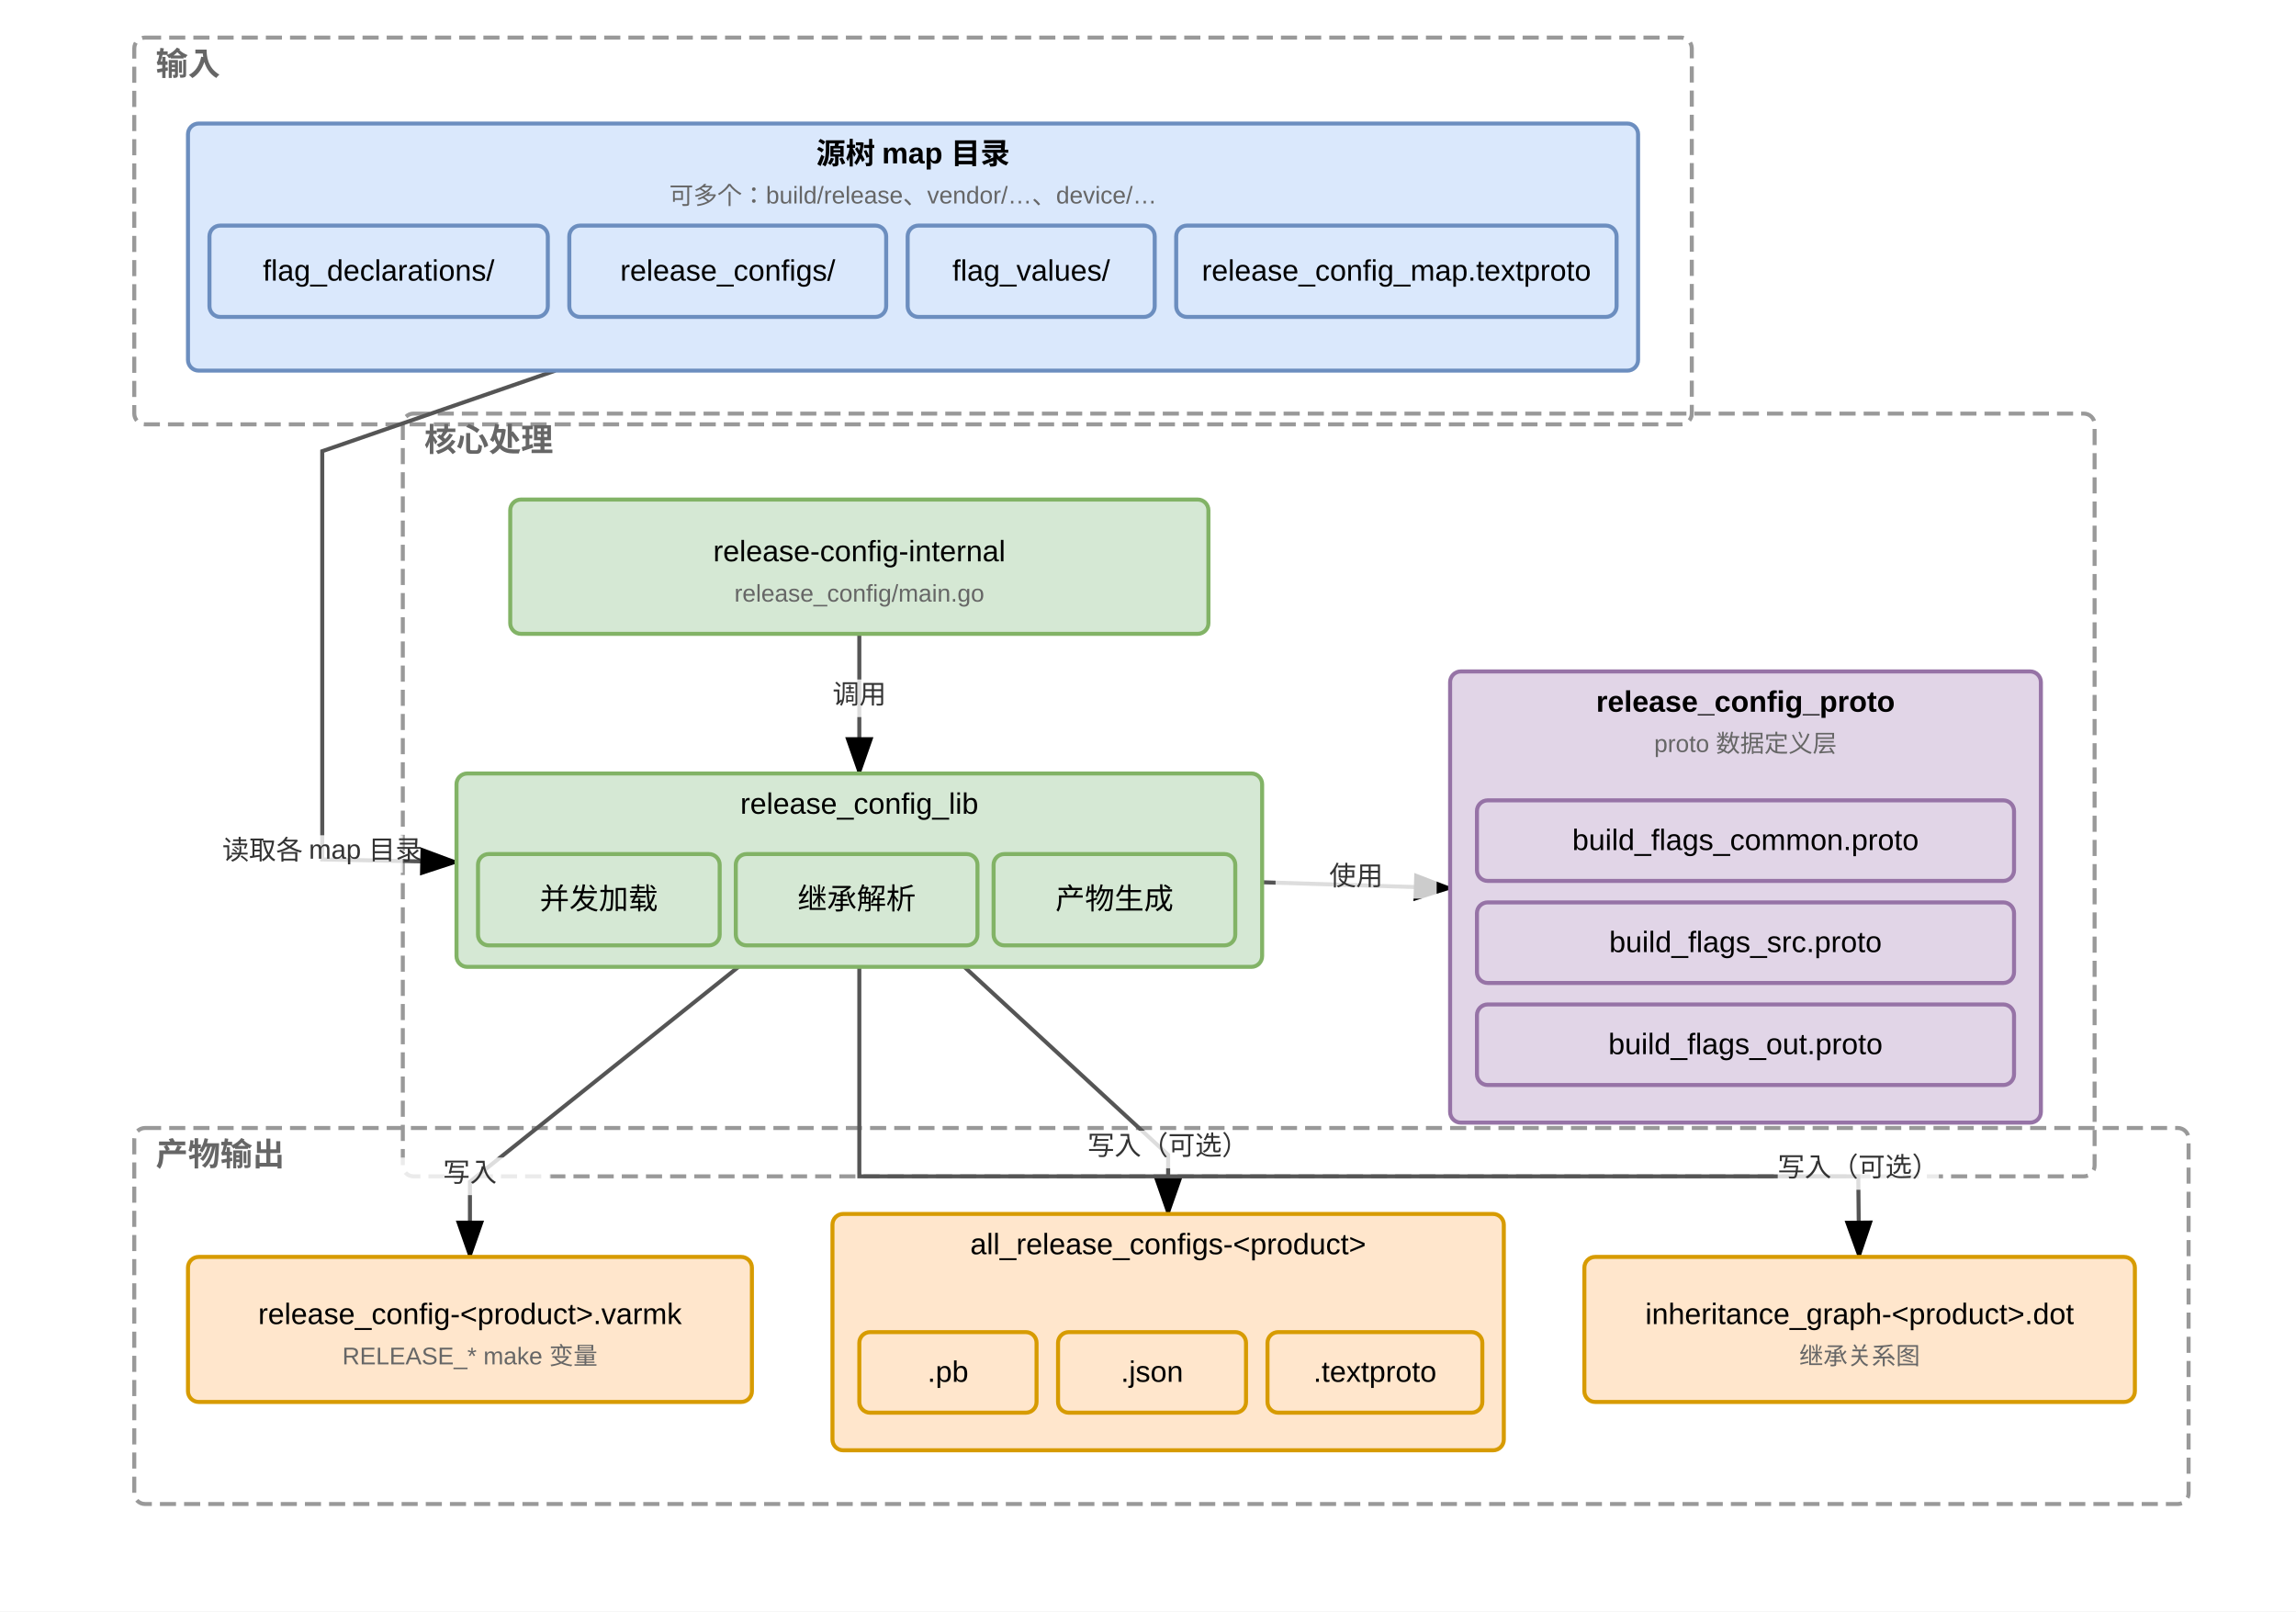
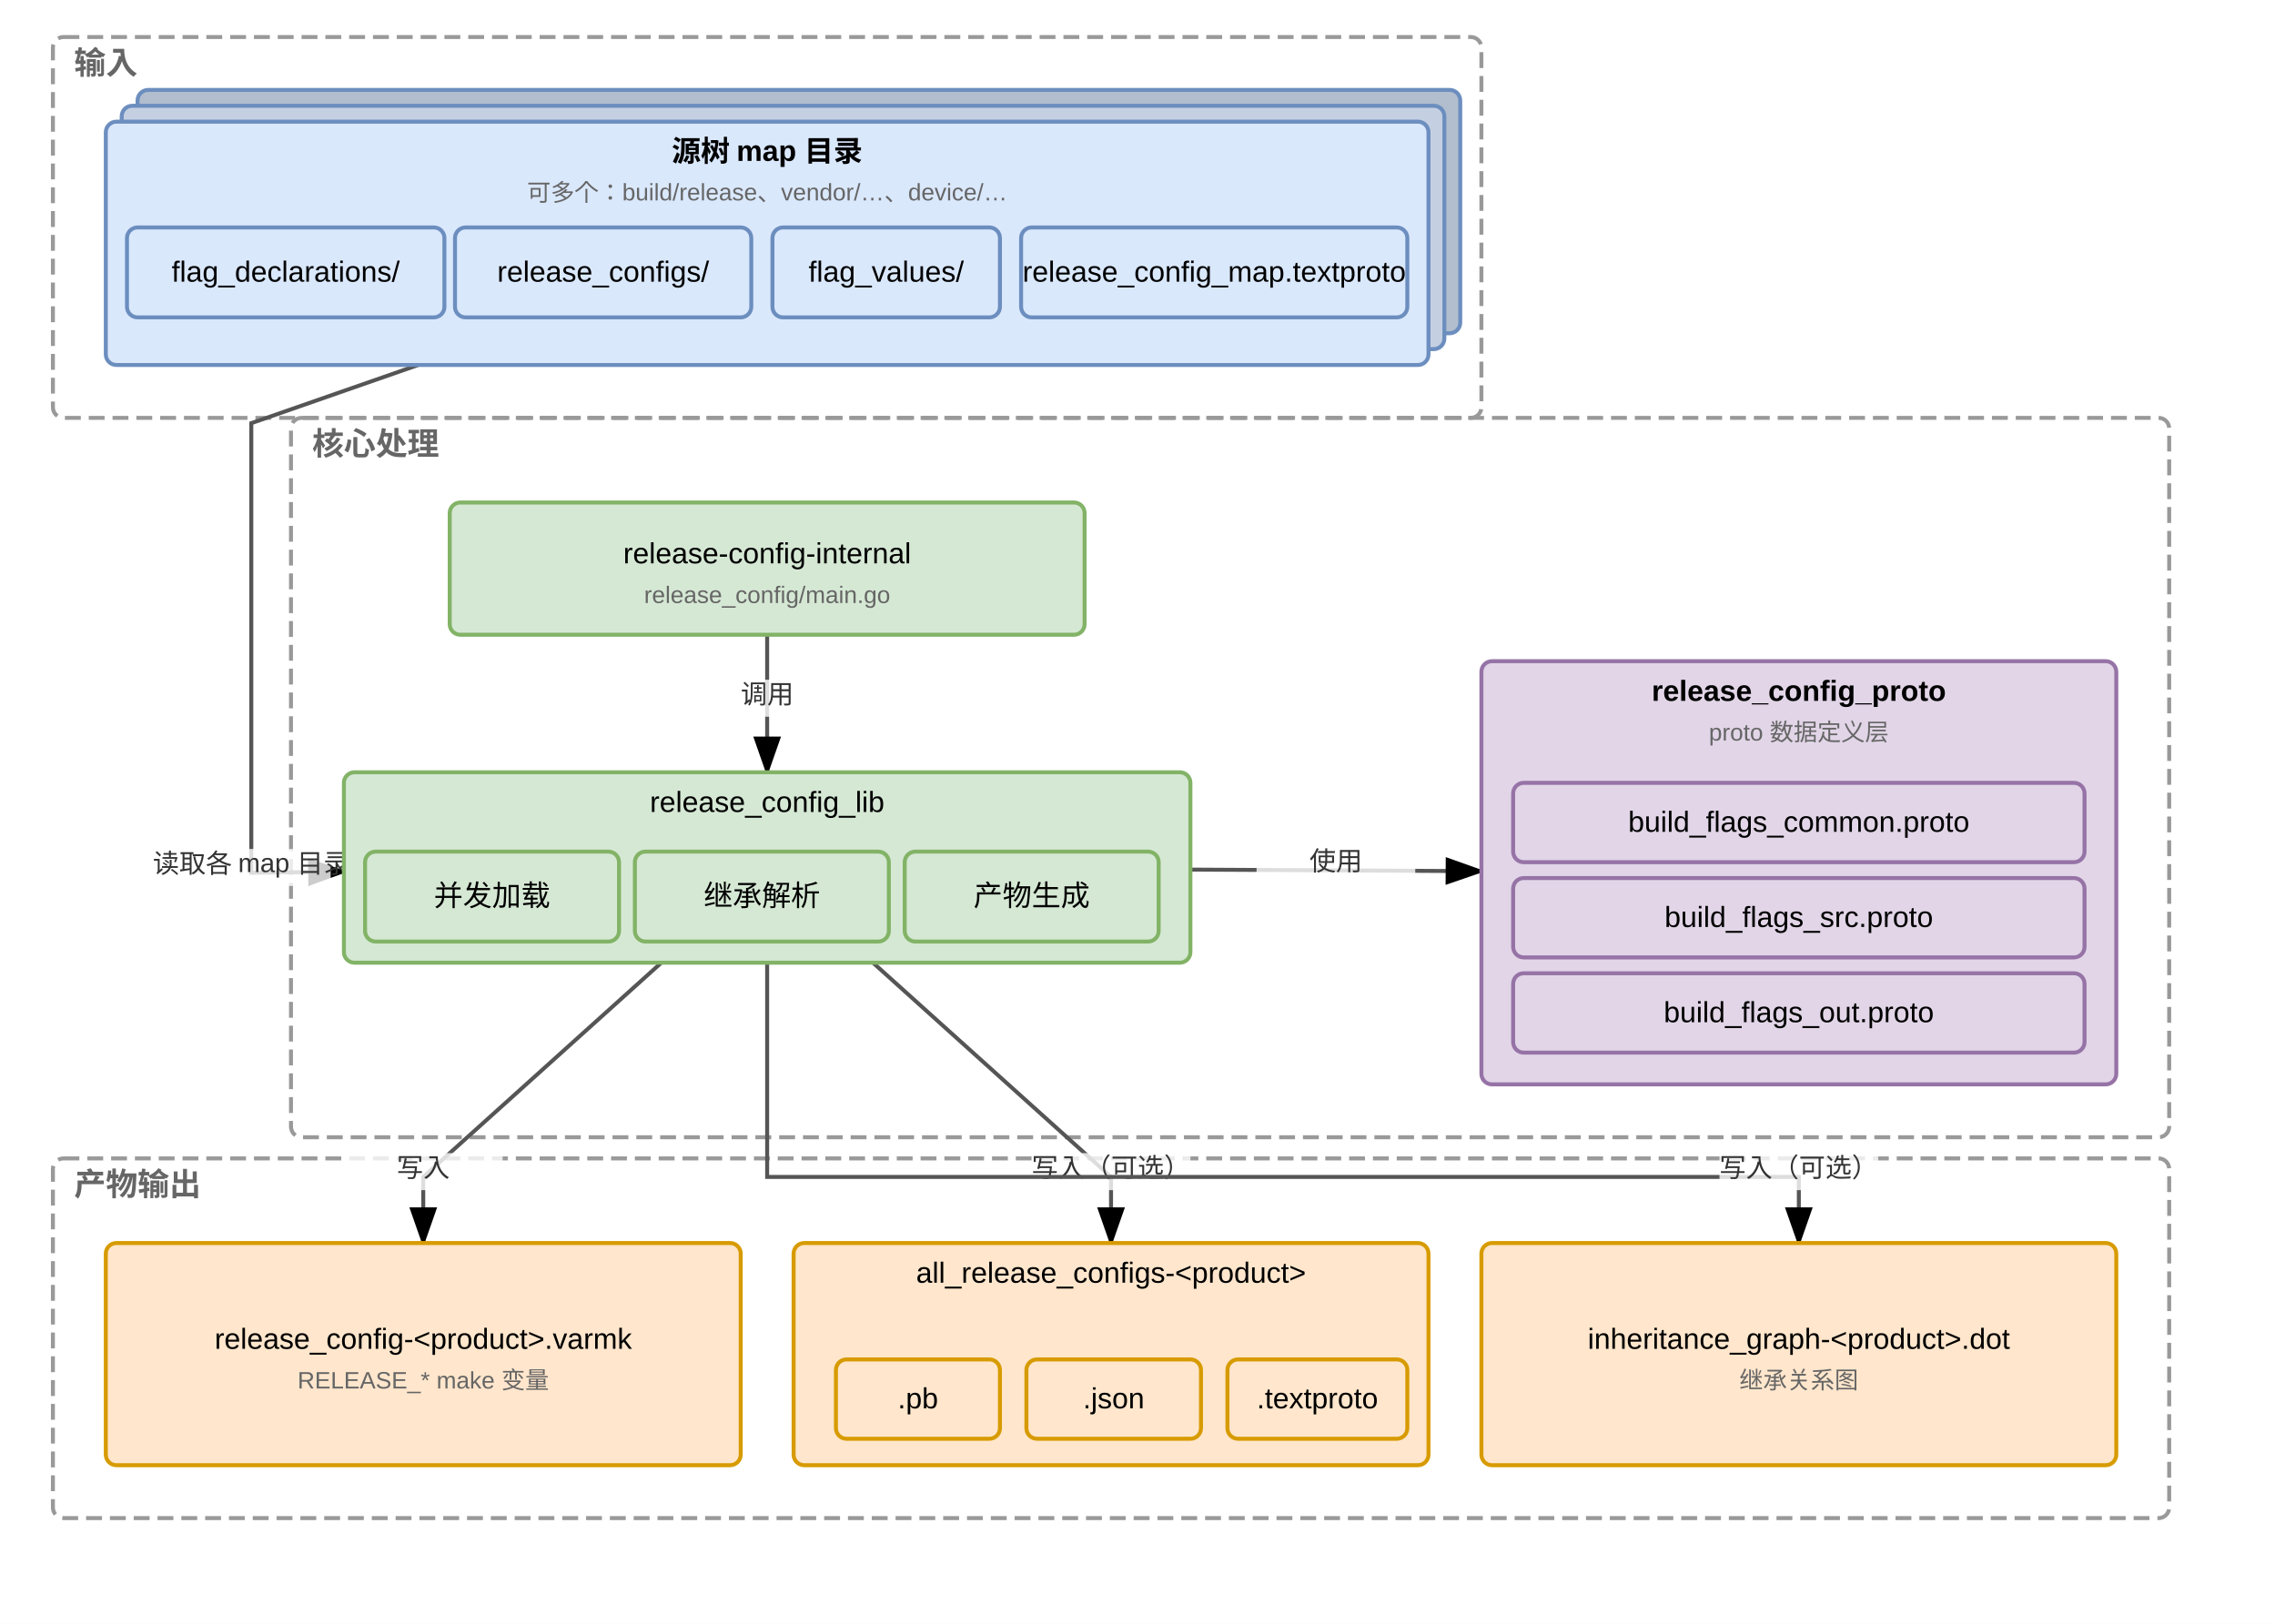
- <svg xmlns="http://www.w3.org/2000/svg" width="855" height="600" viewBox="0 0 855 600" style="background:white;font-family:Arial,Helvetica,sans-serif;">
+ <svg xmlns="http://www.w3.org/2000/svg" width="860" height="614" viewBox="0 0 860 614" style="background:white;font-family:Arial,Helvetica,sans-serif;">
  <defs>
    <marker id="arr-block" markerWidth="10" markerHeight="7" refX="9" refY="3.5" orient="auto">
      <polygon points="0 0,10 3.5,0 7" fill="#000000" />
    </marker>
    <marker id="arr-open" markerWidth="12" markerHeight="8" refX="10" refY="4" orient="auto">
      <polyline points="0 1,10 4,0 7" fill="none" stroke="#000000" stroke-width="1.2" />
    </marker>
    <marker id="arr-open-dash" markerWidth="12" markerHeight="8" refX="10" refY="4" orient="auto">
      <polyline points="0 1,10 4,0 7" fill="none" stroke="#000000" stroke-width="1.2" />
    </marker>
  </defs>
-   <rect width="855" height="600" fill="white" />
-   <rect x="50" y="14" width="580" height="144" fill="none" stroke="#999" stroke-dasharray="6,3" stroke-width="1.5" rx="4" />
-   <text x="58" y="28" font-size="12" font-weight="bold" fill="#666">输入</text>
-   <rect x="150" y="154" width="630" height="284" fill="none" stroke="#999" stroke-dasharray="6,3" stroke-width="1.5" rx="4" />
-   <text x="158" y="168" font-size="12" font-weight="bold" fill="#666">核心处理</text>
-   <rect x="50" y="420" width="765" height="140" fill="none" stroke="#999" stroke-dasharray="6,3" stroke-width="1.5" rx="4" />
-   <text x="58" y="434" font-size="12" font-weight="bold" fill="#666">产物输出</text>
-   <line x1="320.0" y1="236.0" x2="320.0" y2="288.0" stroke="#555" stroke-width="1.5" marker-end="url(#arr-block)" />
-   <rect x="290.0" y="253.0" width="60" height="14" fill="white" opacity="0.8" />
-   <text x="320.0" y="262.0" text-anchor="middle" font-size="10" fill="#333">调用</text>
-   <path d="M206.8,138.0 L120.0,168.0 L120.0,320.0 L170.0,321.0" fill="none" stroke="#555" stroke-width="1.5" marker-end="url(#arr-block)" />
-   <rect x="90.0" y="311.0" width="60" height="14" fill="white" opacity="0.8" />
-   <text x="120.0" y="320.0" text-anchor="middle" font-size="10" fill="#333">读取各 map 目录</text>
-   <line x1="470.0" y1="328.5" x2="540.0" y2="330.7" stroke="#555" stroke-width="1.5" marker-end="url(#arr-block)" />
-   <rect x="475.0" y="320.6" width="60" height="14" fill="white" opacity="0.8" />
-   <text x="505.0" y="329.6" text-anchor="middle" font-size="10" fill="#333">使用</text>
-   <path d="M275.0,360.0 L175.0,440.0 L175.0,468.0" fill="none" stroke="#555" stroke-width="1.5" marker-end="url(#arr-block)" />
-   <rect x="145.0" y="431.0" width="60" height="14" fill="white" opacity="0.8" />
-   <text x="175.0" y="440.0" text-anchor="middle" font-size="10" fill="#333">写入</text>
-   <path d="M359.1,360.0 L435.0,430.0 L435.0,452.0" fill="none" stroke="#555" stroke-width="1.5" marker-end="url(#arr-block)" />
-   <rect x="405.0" y="421.0" width="60" height="14" fill="white" opacity="0.8" />
-   <text x="435.0" y="430.0" text-anchor="middle" font-size="10" fill="#333">写入（可选）</text>
-   <path d="M320.0,360.0 L320.0,438.0 L692.0,438.0 L692.3,468.0" fill="none" stroke="#555" stroke-width="1.5" marker-end="url(#arr-block)" />
-   <rect x="662.0" y="429.0" width="60" height="14" fill="white" opacity="0.8" />
-   <text x="692.0" y="438.0" text-anchor="middle" font-size="10" fill="#333">写入（可选）</text>
-   <rect x="70" y="46" width="540" height="92" fill="#dae8fc" stroke="#6c8ebf" stroke-width="1.5" rx="4" />
-   <text x="340.0" y="61.0" text-anchor="middle" font-family="Arial,Helvetica,sans-serif" font-size="11" font-weight="bold" fill="#000000">源树 map 目录</text>
-   <text x="340.0" y="76.0" text-anchor="middle" font-family="Arial,Helvetica,sans-serif" font-size="9" fill="#666666">可多个：build/release、vendor/…、device/…</text>
-   <rect x="78" y="84" width="126" height="34" fill="#dae8fc" stroke="#6c8ebf" stroke-width="1.5" rx="4" />
-   <text x="141.0" y="104.5" text-anchor="middle" font-family="Arial,Helvetica,sans-serif" font-size="11" font-weight="normal" fill="#000000">flag_declarations/</text>
-   <rect x="212" y="84" width="118" height="34" fill="#dae8fc" stroke="#6c8ebf" stroke-width="1.5" rx="4" />
-   <text x="271.0" y="104.5" text-anchor="middle" font-family="Arial,Helvetica,sans-serif" font-size="11" font-weight="normal" fill="#000000">release_configs/</text>
-   <rect x="338" y="84" width="92" height="34" fill="#dae8fc" stroke="#6c8ebf" stroke-width="1.5" rx="4" />
-   <text x="384.0" y="104.5" text-anchor="middle" font-family="Arial,Helvetica,sans-serif" font-size="11" font-weight="normal" fill="#000000">flag_values/</text>
-   <rect x="438" y="84" width="164" height="34" fill="#dae8fc" stroke="#6c8ebf" stroke-width="1.5" rx="4" />
-   <text x="520.0" y="104.5" text-anchor="middle" font-family="Arial,Helvetica,sans-serif" font-size="11" font-weight="normal" fill="#000000">release_config_map.textproto</text>
-   <rect x="190" y="186" width="260" height="50" fill="#d5e8d4" stroke="#82b366" stroke-width="1.5" rx="4" />
-   <text x="320.0" y="209.0" text-anchor="middle" font-family="Arial,Helvetica,sans-serif" font-size="11" fill="#000000">release-config-internal</text>
-   <text x="320.0" y="224.0" text-anchor="middle" font-family="Arial,Helvetica,sans-serif" font-size="9" fill="#666666">release_config/main.go</text>
-   <rect x="170" y="288" width="300" height="72" fill="#d5e8d4" stroke="#82b366" stroke-width="1.5" rx="4" />
-   <text x="320.0" y="303.0" text-anchor="middle" font-family="Arial,Helvetica,sans-serif" font-size="11" font-weight="normal" fill="#000000">release_config_lib</text>
-   <rect x="178" y="318" width="90" height="34" fill="#d5e8d4" stroke="#82b366" stroke-width="1.5" rx="4" />
-   <text x="223.0" y="338.5" text-anchor="middle" font-family="Arial,Helvetica,sans-serif" font-size="11" font-weight="normal" fill="#000000">并发加载</text>
-   <rect x="274" y="318" width="90" height="34" fill="#d5e8d4" stroke="#82b366" stroke-width="1.5" rx="4" />
-   <text x="319.0" y="338.5" text-anchor="middle" font-family="Arial,Helvetica,sans-serif" font-size="11" font-weight="normal" fill="#000000">继承解析</text>
-   <rect x="370" y="318" width="90" height="34" fill="#d5e8d4" stroke="#82b366" stroke-width="1.5" rx="4" />
-   <text x="415.0" y="338.5" text-anchor="middle" font-family="Arial,Helvetica,sans-serif" font-size="11" font-weight="normal" fill="#000000">产物生成</text>
-   <rect x="540" y="250" width="220" height="168" fill="#e1d5e7" stroke="#9673a6" stroke-width="1.5" rx="4" />
-   <text x="650.0" y="265.0" text-anchor="middle" font-family="Arial,Helvetica,sans-serif" font-size="11" font-weight="bold" fill="#000000">release_config_proto</text>
-   <text x="650.0" y="280.0" text-anchor="middle" font-family="Arial,Helvetica,sans-serif" font-size="9" fill="#666666">proto 数据定义层</text>
-   <rect x="550" y="298" width="200" height="30" fill="#e1d5e7" stroke="#9673a6" stroke-width="1.5" rx="4" />
-   <text x="650.0" y="316.5" text-anchor="middle" font-family="Arial,Helvetica,sans-serif" font-size="11" font-weight="normal" fill="#000000">build_flags_common.proto</text>
-   <rect x="550" y="336" width="200" height="30" fill="#e1d5e7" stroke="#9673a6" stroke-width="1.5" rx="4" />
-   <text x="650.0" y="354.5" text-anchor="middle" font-family="Arial,Helvetica,sans-serif" font-size="11" font-weight="normal" fill="#000000">build_flags_src.proto</text>
-   <rect x="550" y="374" width="200" height="30" fill="#e1d5e7" stroke="#9673a6" stroke-width="1.5" rx="4" />
-   <text x="650.0" y="392.5" text-anchor="middle" font-family="Arial,Helvetica,sans-serif" font-size="11" font-weight="normal" fill="#000000">build_flags_out.proto</text>
-   <rect x="70" y="468" width="210" height="54" fill="#ffe6cc" stroke="#d79b00" stroke-width="1.5" rx="4" />
-   <text x="175.0" y="493.0" text-anchor="middle" font-family="Arial,Helvetica,sans-serif" font-size="11" fill="#000000">release_config-&lt;product&gt;.varmk</text>
-   <text x="175.0" y="508.0" text-anchor="middle" font-family="Arial,Helvetica,sans-serif" font-size="9" fill="#666666">RELEASE_* make 变量</text>
-   <rect x="310" y="452" width="250" height="88" fill="#ffe6cc" stroke="#d79b00" stroke-width="1.5" rx="4" />
-   <text x="435.0" y="467.0" text-anchor="middle" font-family="Arial,Helvetica,sans-serif" font-size="11" font-weight="normal" fill="#000000">all_release_configs-&lt;product&gt;</text>
-   <rect x="320" y="496" width="66" height="30" fill="#ffe6cc" stroke="#d79b00" stroke-width="1.5" rx="4" />
-   <text x="353.0" y="514.5" text-anchor="middle" font-family="Arial,Helvetica,sans-serif" font-size="11" font-weight="normal" fill="#000000">.pb</text>
-   <rect x="394" y="496" width="70" height="30" fill="#ffe6cc" stroke="#d79b00" stroke-width="1.5" rx="4" />
-   <text x="429.0" y="514.5" text-anchor="middle" font-family="Arial,Helvetica,sans-serif" font-size="11" font-weight="normal" fill="#000000">.json</text>
-   <rect x="472" y="496" width="80" height="30" fill="#ffe6cc" stroke="#d79b00" stroke-width="1.5" rx="4" />
-   <text x="512.0" y="514.5" text-anchor="middle" font-family="Arial,Helvetica,sans-serif" font-size="11" font-weight="normal" fill="#000000">.textproto</text>
-   <rect x="590" y="468" width="205" height="54" fill="#ffe6cc" stroke="#d79b00" stroke-width="1.5" rx="4" />
-   <text x="692.5" y="493.0" text-anchor="middle" font-family="Arial,Helvetica,sans-serif" font-size="11" fill="#000000">inheritance_graph-&lt;product&gt;.dot</text>
-   <text x="692.5" y="508.0" text-anchor="middle" font-family="Arial,Helvetica,sans-serif" font-size="9" fill="#666666">继承关系图</text>
+   <rect width="860" height="614" fill="white" />
+   <rect x="20" y="14" width="540" height="144" fill="none" stroke="#999" stroke-dasharray="6,3" stroke-width="1.5" rx="4" />
+   <text x="28" y="28" font-size="12" font-weight="bold" fill="#666">输入</text>
+   <rect x="110" y="158" width="710" height="272" fill="none" stroke="#999" stroke-dasharray="6,3" stroke-width="1.5" rx="4" />
+   <text x="118" y="172" font-size="12" font-weight="bold" fill="#666">核心处理</text>
+   <rect x="20" y="438" width="800" height="136" fill="none" stroke="#999" stroke-dasharray="6,3" stroke-width="1.5" rx="4" />
+   <text x="28" y="452" font-size="12" font-weight="bold" fill="#666">产物输出</text>
+   <line x1="290.0" y1="240.0" x2="290.0" y2="292.0" stroke="#555" stroke-width="1.5" marker-end="url(#arr-block)" />
+   <rect x="260.0" y="257.0" width="60" height="14" fill="white" opacity="0.8" />
+   <text x="290.0" y="266.0" text-anchor="middle" font-size="10" fill="#333">调用</text>
+   <path d="M158.1,138.0 L95.0,160.0 L95.0,330.0 L130.0,329.6" fill="none" stroke="#555" stroke-width="1.5" marker-end="url(#arr-block)" />
+   <rect x="65.0" y="321.0" width="60" height="14" fill="white" opacity="0.8" />
+   <text x="95.0" y="330.0" text-anchor="middle" font-size="10" fill="#333">读取各 map 目录</text>
+   <line x1="450.0" y1="328.8" x2="560.0" y2="329.4" stroke="#555" stroke-width="1.5" marker-end="url(#arr-block)" />
+   <rect x="475.0" y="320.1" width="60" height="14" fill="white" opacity="0.8" />
+   <text x="505.0" y="329.1" text-anchor="middle" font-size="10" fill="#333">使用</text>
+   <path d="M250.0,364.0 L160.0,445.0 L160.0,470.0" fill="none" stroke="#555" stroke-width="1.5" marker-end="url(#arr-block)" />
+   <rect x="130.0" y="436.0" width="60" height="14" fill="white" opacity="0.8" />
+   <text x="160.0" y="445.0" text-anchor="middle" font-size="10" fill="#333">写入</text>
+   <path d="M330.0,364.0 L420.0,445.0 L420.0,470.0" fill="none" stroke="#555" stroke-width="1.5" marker-end="url(#arr-block)" />
+   <rect x="390.0" y="436.0" width="60" height="14" fill="white" opacity="0.8" />
+   <text x="420.0" y="445.0" text-anchor="middle" font-size="10" fill="#333">写入（可选）</text>
+   <path d="M290.0,364.0 L290.0,445.0 L680.0,445.0 L680.0,470.0" fill="none" stroke="#555" stroke-width="1.5" marker-end="url(#arr-block)" />
+   <rect x="650.0" y="436.0" width="60" height="14" fill="white" opacity="0.8" />
+   <text x="680.0" y="445.0" text-anchor="middle" font-size="10" fill="#333">写入（可选）</text>
+   <rect x="52" y="34" width="500" height="92" fill="#b2bece" stroke="#6c8ebf" stroke-width="1.5" rx="4" />
+   <rect x="46" y="40" width="500" height="92" fill="#c4d0e2" stroke="#6c8ebf" stroke-width="1.5" rx="4" />
+   <rect x="40" y="46" width="500" height="92" fill="#dae8fc" stroke="#6c8ebf" stroke-width="1.5" rx="4" />
+   <text x="290.0" y="61.0" text-anchor="middle" font-family="Arial,Helvetica,sans-serif" font-size="11" font-weight="bold" fill="#000000">源树 map 目录</text>
+   <text x="290.0" y="76.0" text-anchor="middle" font-family="Arial,Helvetica,sans-serif" font-size="9" fill="#666666">可多个：build/release、vendor/…、device/…</text>
+   <rect x="48" y="86" width="120" height="34" fill="#dae8fc" stroke="#6c8ebf" stroke-width="1.5" rx="4" />
+   <text x="108.0" y="106.5" text-anchor="middle" font-family="Arial,Helvetica,sans-serif" font-size="11" font-weight="normal" fill="#000000">flag_declarations/</text>
+   <rect x="172" y="86" width="112" height="34" fill="#dae8fc" stroke="#6c8ebf" stroke-width="1.5" rx="4" />
+   <text x="228.0" y="106.5" text-anchor="middle" font-family="Arial,Helvetica,sans-serif" font-size="11" font-weight="normal" fill="#000000">release_configs/</text>
+   <rect x="292" y="86" width="86" height="34" fill="#dae8fc" stroke="#6c8ebf" stroke-width="1.5" rx="4" />
+   <text x="335.0" y="106.5" text-anchor="middle" font-family="Arial,Helvetica,sans-serif" font-size="11" font-weight="normal" fill="#000000">flag_values/</text>
+   <rect x="386" y="86" width="146" height="34" fill="#dae8fc" stroke="#6c8ebf" stroke-width="1.5" rx="4" />
+   <text x="459.0" y="106.5" text-anchor="middle" font-family="Arial,Helvetica,sans-serif" font-size="11" font-weight="normal" fill="#000000">release_config_map.textproto</text>
+   <rect x="170" y="190" width="240" height="50" fill="#d5e8d4" stroke="#82b366" stroke-width="1.5" rx="4" />
+   <text x="290.0" y="213.0" text-anchor="middle" font-family="Arial,Helvetica,sans-serif" font-size="11" fill="#000000">release-config-internal</text>
+   <text x="290.0" y="228.0" text-anchor="middle" font-family="Arial,Helvetica,sans-serif" font-size="9" fill="#666666">release_config/main.go</text>
+   <rect x="130" y="292" width="320" height="72" fill="#d5e8d4" stroke="#82b366" stroke-width="1.5" rx="4" />
+   <text x="290.0" y="307.0" text-anchor="middle" font-family="Arial,Helvetica,sans-serif" font-size="11" font-weight="normal" fill="#000000">release_config_lib</text>
+   <rect x="138" y="322" width="96" height="34" fill="#d5e8d4" stroke="#82b366" stroke-width="1.5" rx="4" />
+   <text x="186.0" y="342.5" text-anchor="middle" font-family="Arial,Helvetica,sans-serif" font-size="11" font-weight="normal" fill="#000000">并发加载</text>
+   <rect x="240" y="322" width="96" height="34" fill="#d5e8d4" stroke="#82b366" stroke-width="1.5" rx="4" />
+   <text x="288.0" y="342.5" text-anchor="middle" font-family="Arial,Helvetica,sans-serif" font-size="11" font-weight="normal" fill="#000000">继承解析</text>
+   <rect x="342" y="322" width="96" height="34" fill="#d5e8d4" stroke="#82b366" stroke-width="1.5" rx="4" />
+   <text x="390.0" y="342.5" text-anchor="middle" font-family="Arial,Helvetica,sans-serif" font-size="11" font-weight="normal" fill="#000000">产物生成</text>
+   <rect x="560" y="250" width="240" height="160" fill="#e1d5e7" stroke="#9673a6" stroke-width="1.5" rx="4" />
+   <text x="680.0" y="265.0" text-anchor="middle" font-family="Arial,Helvetica,sans-serif" font-size="11" font-weight="bold" fill="#000000">release_config_proto</text>
+   <text x="680.0" y="280.0" text-anchor="middle" font-family="Arial,Helvetica,sans-serif" font-size="9" fill="#666666">proto 数据定义层</text>
+   <rect x="572" y="296" width="216" height="30" fill="#e1d5e7" stroke="#9673a6" stroke-width="1.5" rx="4" />
+   <text x="680.0" y="314.5" text-anchor="middle" font-family="Arial,Helvetica,sans-serif" font-size="11" font-weight="normal" fill="#000000">build_flags_common.proto</text>
+   <rect x="572" y="332" width="216" height="30" fill="#e1d5e7" stroke="#9673a6" stroke-width="1.5" rx="4" />
+   <text x="680.0" y="350.5" text-anchor="middle" font-family="Arial,Helvetica,sans-serif" font-size="11" font-weight="normal" fill="#000000">build_flags_src.proto</text>
+   <rect x="572" y="368" width="216" height="30" fill="#e1d5e7" stroke="#9673a6" stroke-width="1.5" rx="4" />
+   <text x="680.0" y="386.5" text-anchor="middle" font-family="Arial,Helvetica,sans-serif" font-size="11" font-weight="normal" fill="#000000">build_flags_out.proto</text>
+   <rect x="40" y="470" width="240" height="84" fill="#ffe6cc" stroke="#d79b00" stroke-width="1.5" rx="4" />
+   <text x="160.0" y="510.0" text-anchor="middle" font-family="Arial,Helvetica,sans-serif" font-size="11" fill="#000000">release_config-&lt;product&gt;.varmk</text>
+   <text x="160.0" y="525.0" text-anchor="middle" font-family="Arial,Helvetica,sans-serif" font-size="9" fill="#666666">RELEASE_* make 变量</text>
+   <rect x="300" y="470" width="240" height="84" fill="#ffe6cc" stroke="#d79b00" stroke-width="1.5" rx="4" />
+   <text x="420.0" y="485.0" text-anchor="middle" font-family="Arial,Helvetica,sans-serif" font-size="11" font-weight="normal" fill="#000000">all_release_configs-&lt;product&gt;</text>
+   <rect x="316" y="514" width="62" height="30" fill="#ffe6cc" stroke="#d79b00" stroke-width="1.5" rx="4" />
+   <text x="347.0" y="532.5" text-anchor="middle" font-family="Arial,Helvetica,sans-serif" font-size="11" font-weight="normal" fill="#000000">.pb</text>
+   <rect x="388" y="514" width="66" height="30" fill="#ffe6cc" stroke="#d79b00" stroke-width="1.5" rx="4" />
+   <text x="421.0" y="532.5" text-anchor="middle" font-family="Arial,Helvetica,sans-serif" font-size="11" font-weight="normal" fill="#000000">.json</text>
+   <rect x="464" y="514" width="68" height="30" fill="#ffe6cc" stroke="#d79b00" stroke-width="1.5" rx="4" />
+   <text x="498.0" y="532.5" text-anchor="middle" font-family="Arial,Helvetica,sans-serif" font-size="11" font-weight="normal" fill="#000000">.textproto</text>
+   <rect x="560" y="470" width="240" height="84" fill="#ffe6cc" stroke="#d79b00" stroke-width="1.5" rx="4" />
+   <text x="680.0" y="510.0" text-anchor="middle" font-family="Arial,Helvetica,sans-serif" font-size="11" fill="#000000">inheritance_graph-&lt;product&gt;.dot</text>
+   <text x="680.0" y="525.0" text-anchor="middle" font-family="Arial,Helvetica,sans-serif" font-size="9" fill="#666666">继承关系图</text>
</svg>
